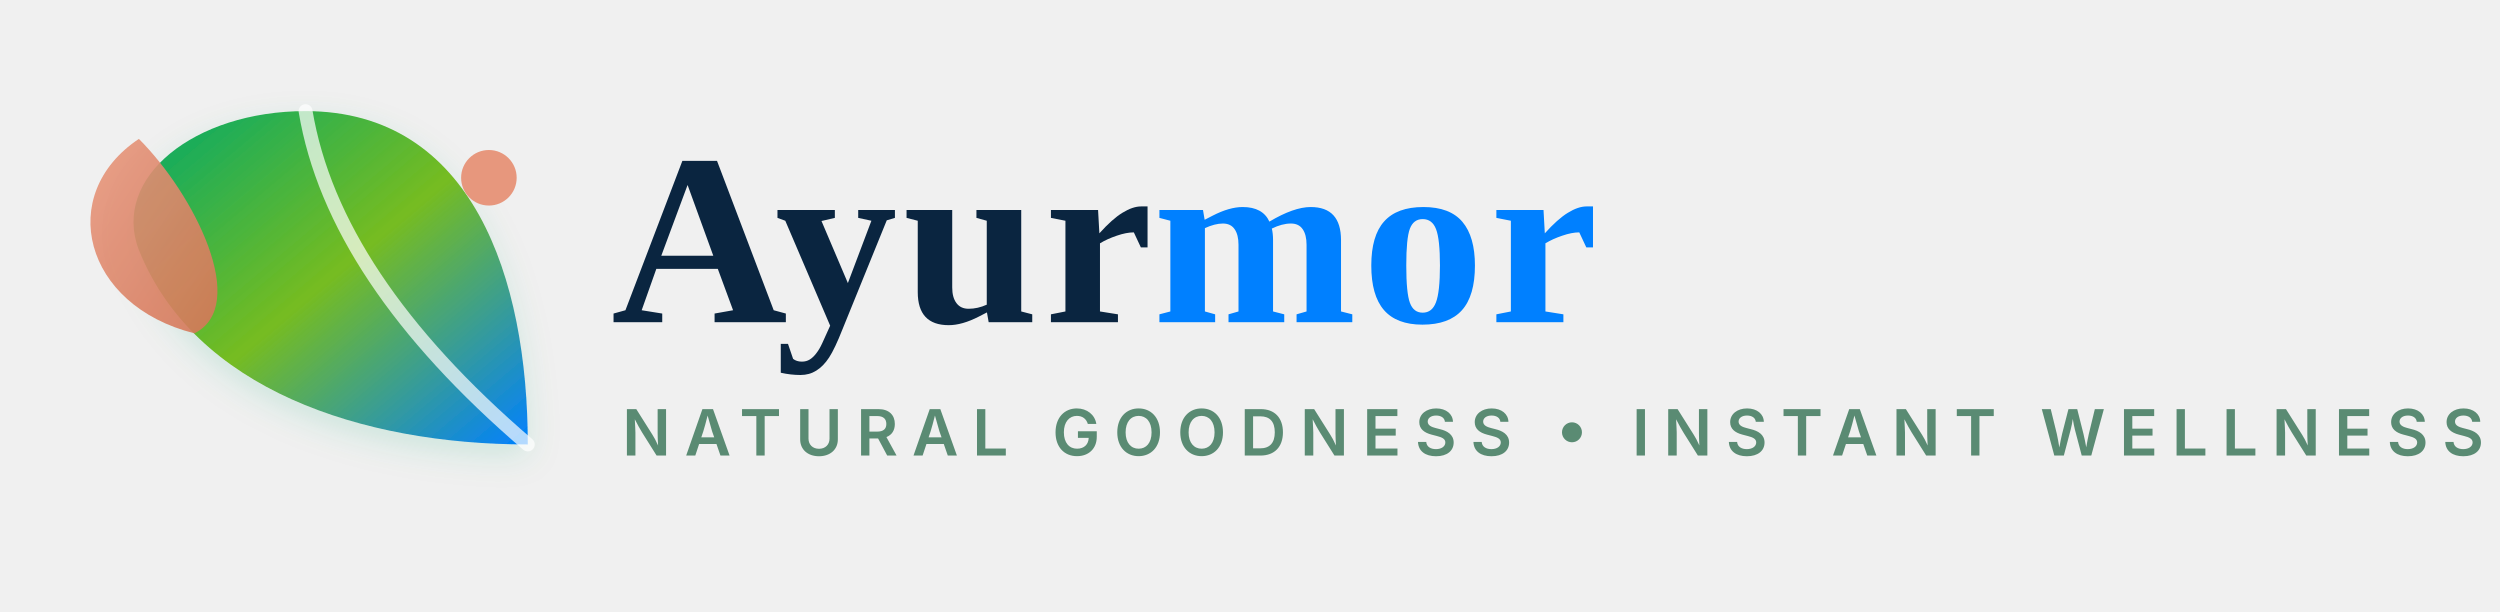
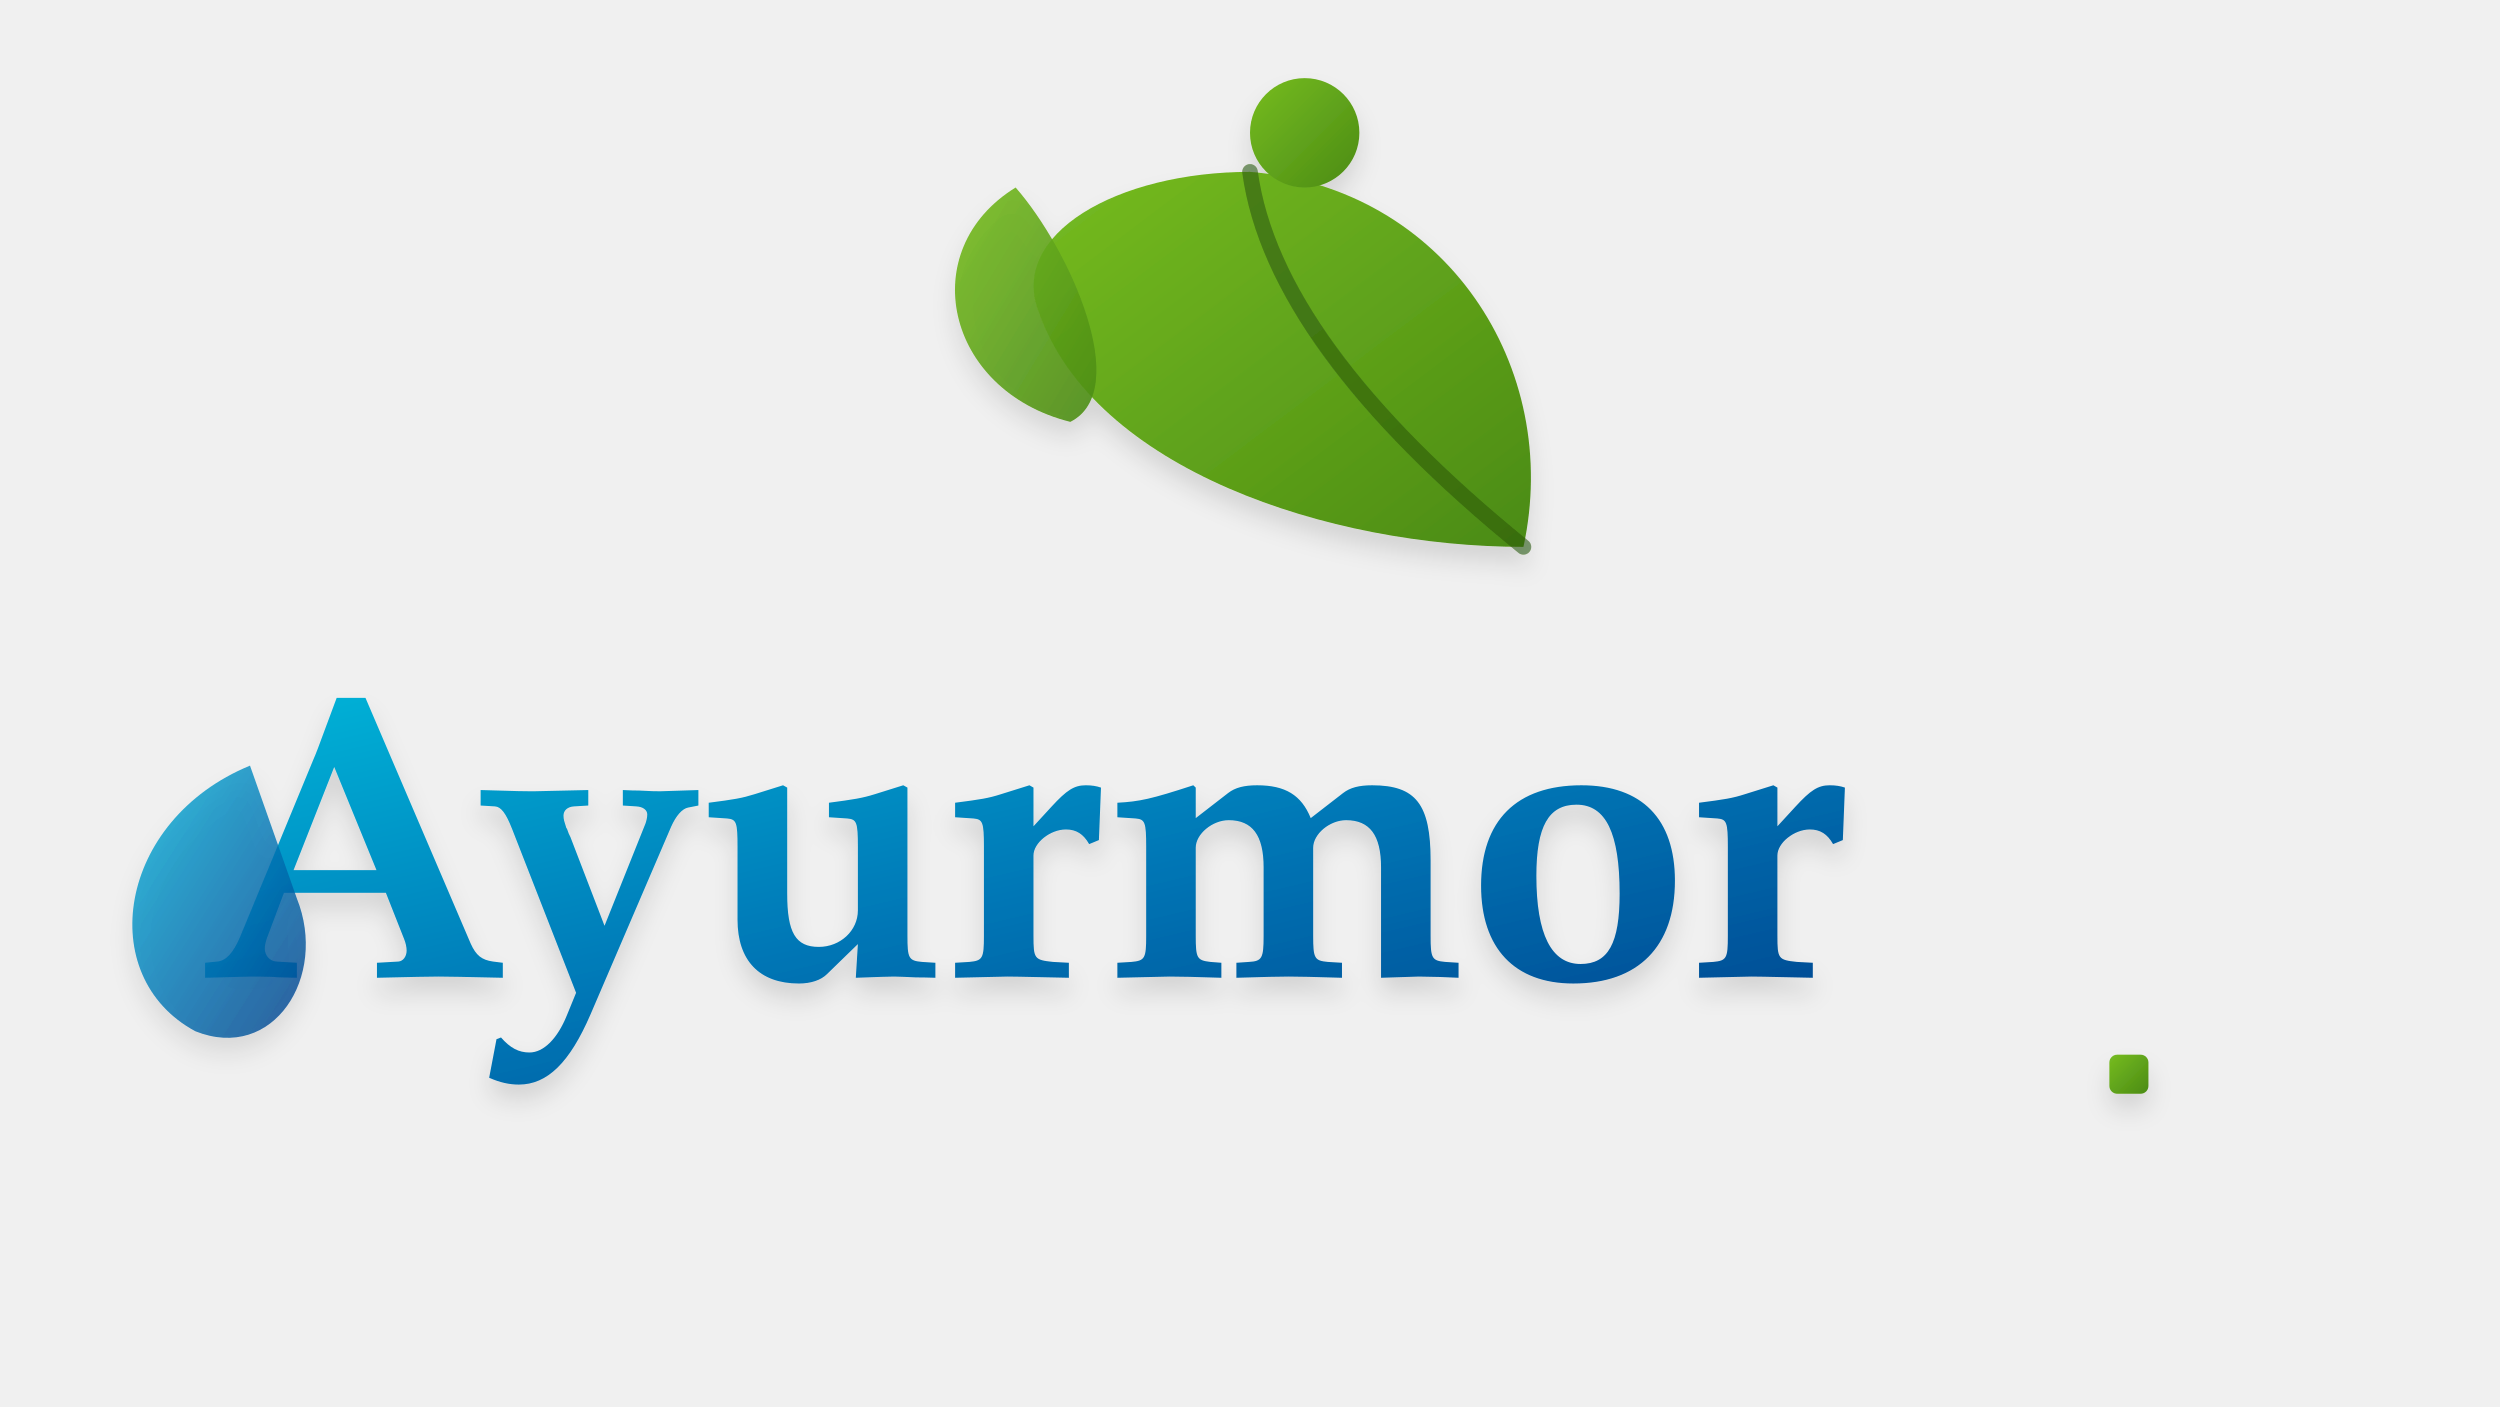
- <svg xmlns="http://www.w3.org/2000/svg" viewBox="0 0 450 110" width="450" height="110">
+ <svg xmlns="http://www.w3.org/2000/svg" viewBox="0 0 320 180" width="320" height="180">
  <defs>
-     <linearGradient id="emeraldGrad" x1="0%" y1="0%" x2="100%" y2="100%">
-       <stop offset="0%" stop-color="#00A86B" />
-       <stop offset="50%" stop-color="#76BC21" />
-       <stop offset="100%" stop-color="#0080FF" />
+     <linearGradient id="ayurBlue" x1="0%" y1="0%" x2="100%" y2="100%">
+       <stop offset="0%" stop-color="#00B4D8" />
+       <stop offset="50%" stop-color="#0077B6" />
+       <stop offset="100%" stop-color="#023E8A" />
    </linearGradient>
-     <linearGradient id="goldGrad" x1="0%" y1="0%" x2="100%" y2="100%">
-       <stop offset="0%" stop-color="#E7977D" />
-       <stop offset="100%" stop-color="#D47657" />
+     <linearGradient id="leafGreen" x1="0%" y1="0%" x2="100%" y2="100%">
+       <stop offset="0%" stop-color="#76BC21" />
+       <stop offset="100%" stop-color="#4B8B14" />
    </linearGradient>
-     <filter id="glow" x="-20%" y="-20%" width="140%" height="140%">
-       <feDropShadow dx="0" dy="2" stdDeviation="3" flood-color="#00A86B" flood-opacity="0.15" />
+     <filter id="subtleDrop" x="-10%" y="-10%" width="120%" height="120%">
+       <feDropShadow dx="0" dy="2" stdDeviation="1.5" flood-color="#000000" flood-opacity="0.12" />
    </filter>
  </defs>
-   <g transform="translate(10, 10)">
-     <path d="M 45 10 C 75 10 85 40 85 70 C 55 70 25 60 15 35 C 10 22 25 10 45 10 Z" fill="url(#emeraldGrad)" filter="url(#glow)" />
-     <path d="M 45 10 Q 50 40 85 70" fill="none" stroke="#FFFFFF" stroke-width="2.5" stroke-linecap="round" opacity="0.7" />
-     <path d="M 25 50 C 5 45 0 25 15 15 C 25 25 35 45 25 50 Z" fill="url(#goldGrad)" opacity="0.9" />
-     <circle cx="78" cy="22" r="5" fill="#E7977D" />
+   <g filter="url(#subtleDrop)">
+     <g transform="translate(115, 12)">
+       <path d="M 45 10 C 70 12 85 35 80 58 C 55 58 25 48 18 28 C 14 18 28 10 45 10 Z" fill="url(#leafGreen)" />
+       <path d="M 45 10 Q 48 32 80 58" fill="none" stroke="#2D5A0B" stroke-width="2" stroke-linecap="round" opacity="0.6" />
+       <path d="M 22 42 C 6 38 2 20 15 12 C 22 20 30 38 22 42 Z" fill="url(#leafGreen)" opacity="0.9" />
+       <circle cx="52" cy="5" r="7" fill="url(#leafGreen)" />
+     </g>
+     <g transform="translate(20, 80)">
+       <text x="5" y="45" font-family="'Brush Script MT', 'Palatino Linotype', 'Playfair Display', Georgia, serif" font-weight="900" font-size="52" fill="url(#ayurBlue)" letter-spacing="-0.5">
+         Ayurmor
+       </text>
+       <path d="M 12 18 C -5 25 -8 45 5 52 C 15 56 22 45 18 35 Z" fill="url(#ayurBlue)" opacity="0.8" />
+     </g>
+     <g transform="translate(100, 138)">
+       <line x1="0" y1="0" x2="165" y2="0" stroke="url(#leafGreen)" stroke-width="3.5" stroke-linecap="round" />
+       <rect x="170" y="-3" width="5" height="5" fill="url(#leafGreen)" rx="1" />
+     </g>
  </g>
-   <text x="110" y="58" font-family="'Playfair Display', Georgia, 'Times New Roman', serif" font-weight="800" font-size="44" fill="#0A2540" letter-spacing="1">
-     Ayur<tspan fill="#0080FF">mor</tspan>
-   </text>
-   <text x="112" y="82" font-family="'Inter', 'Helvetica Neue', Arial, sans-serif" font-weight="600" font-size="11.5" fill="#5A8B73" letter-spacing="2.5">
-     NATURAL GOODNESS • INSTANT WELLNESS
-   </text>
</svg>
